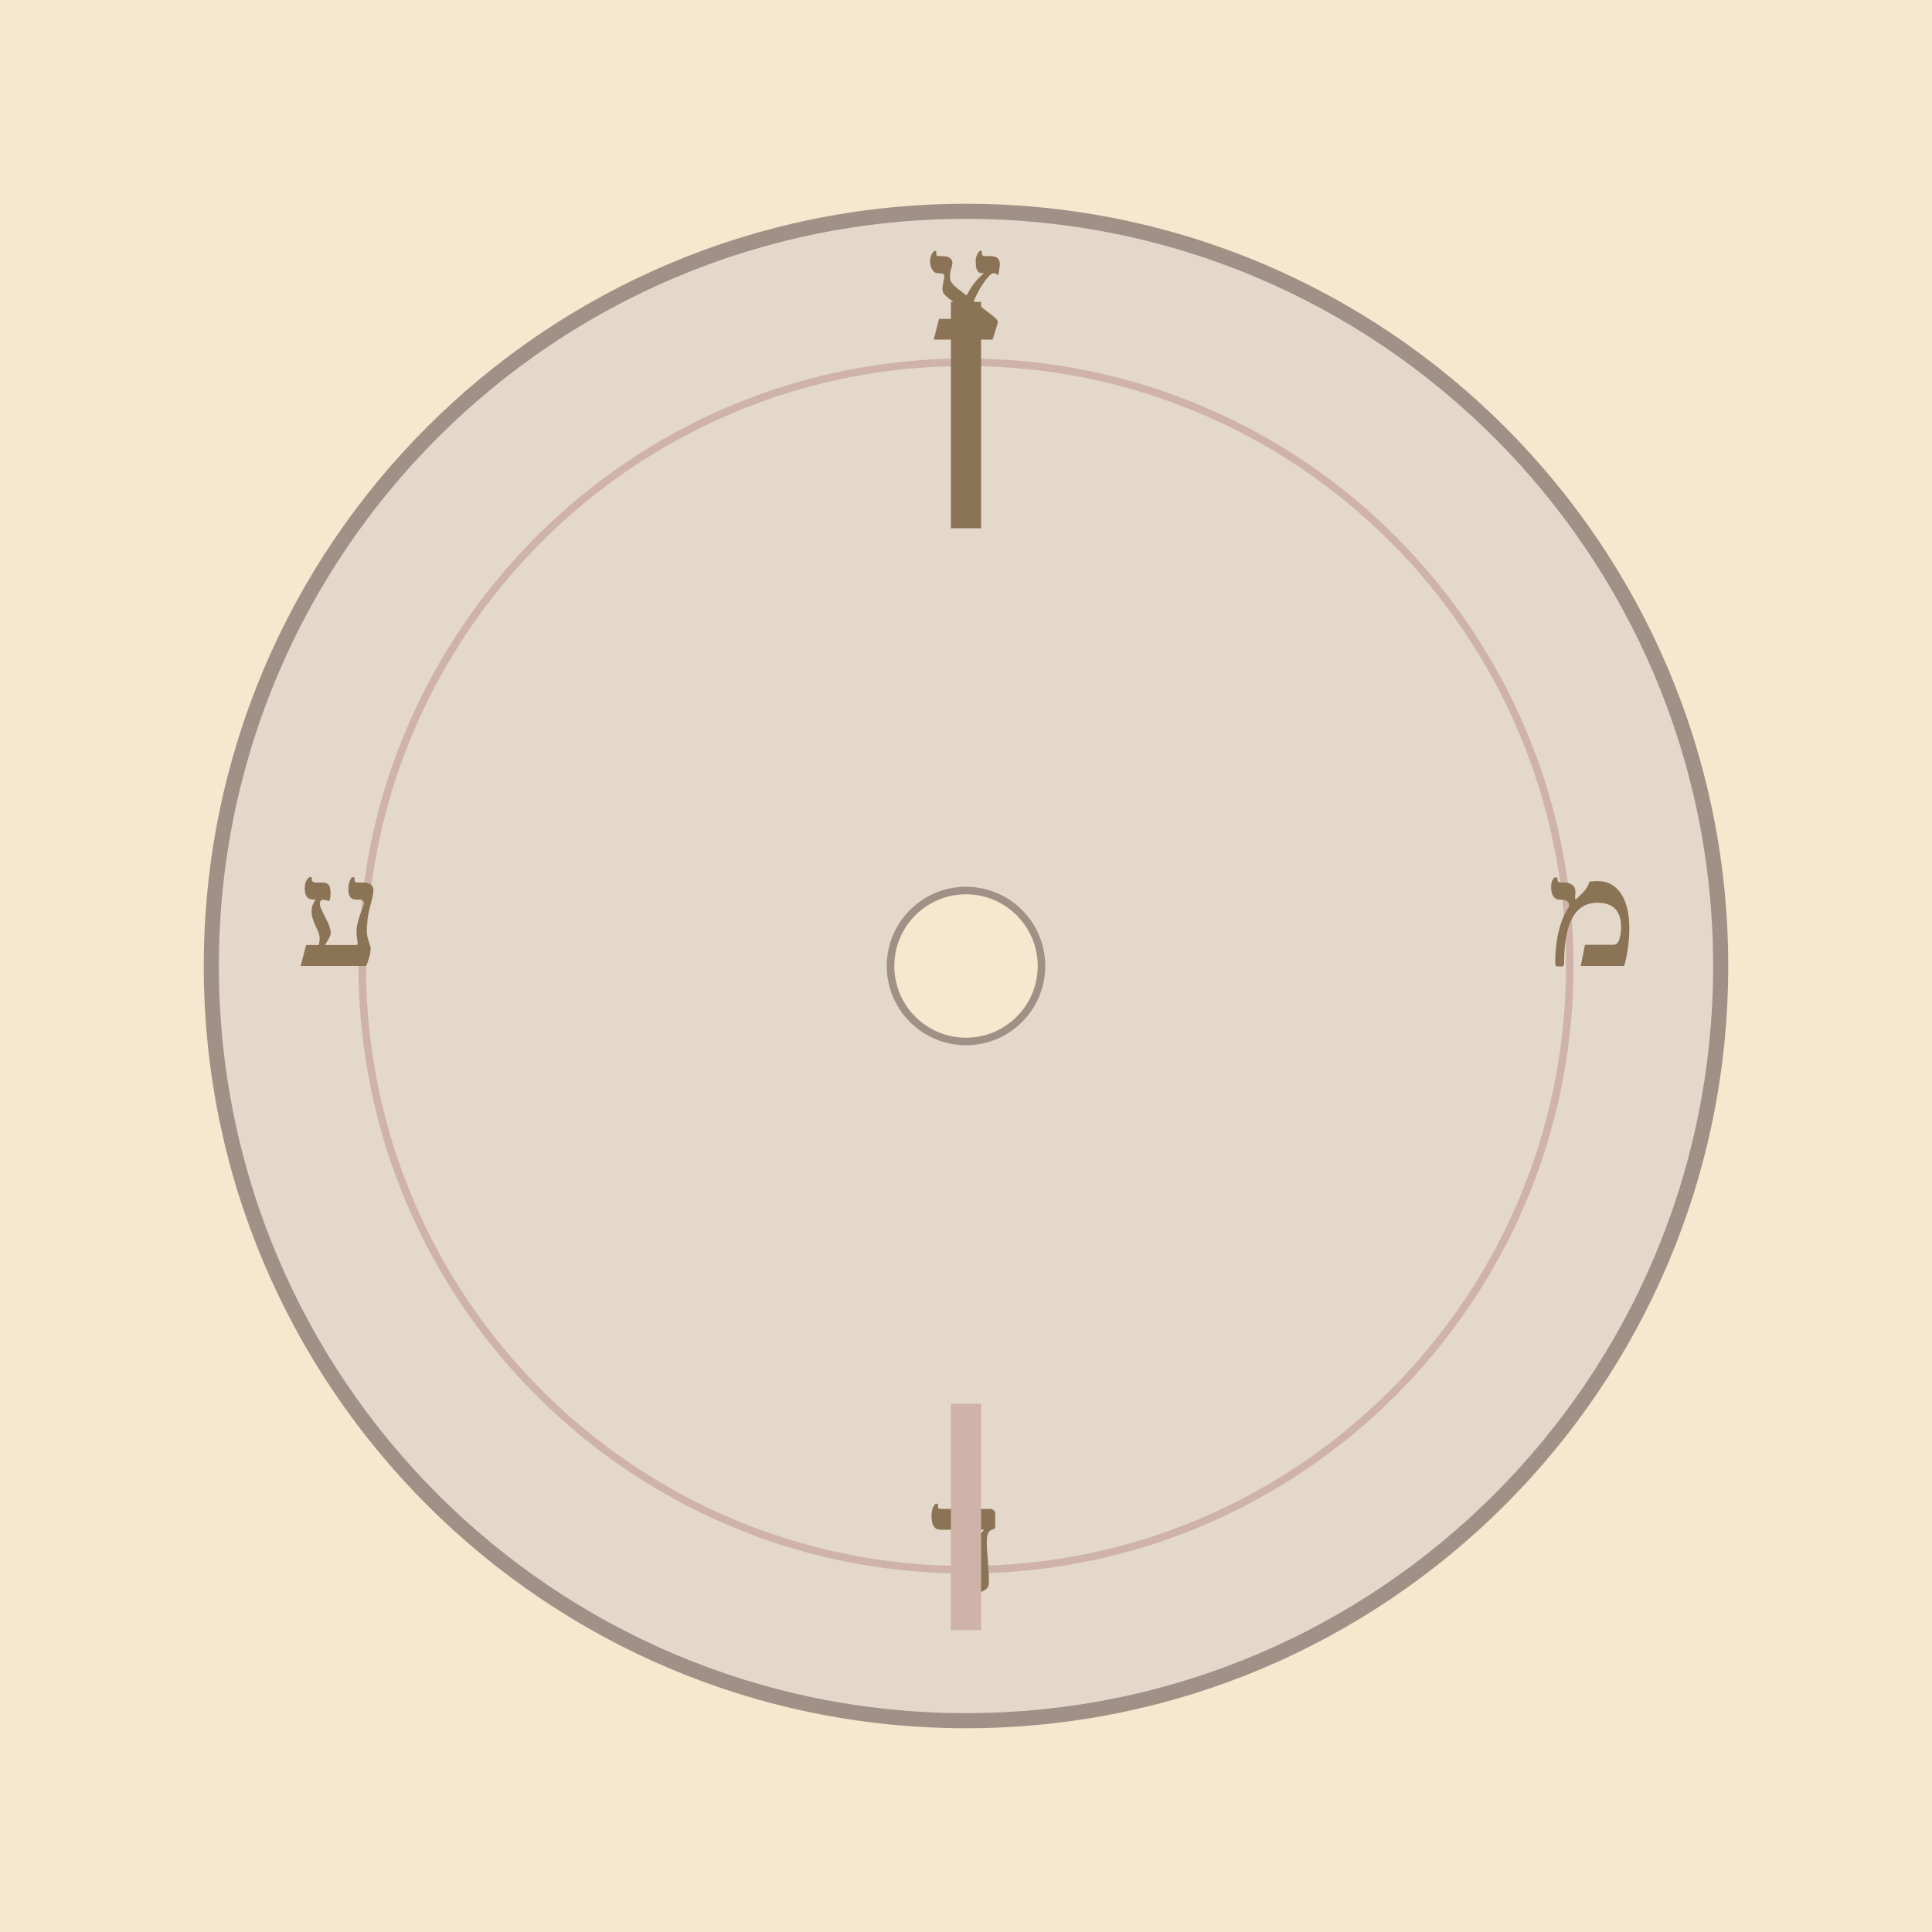
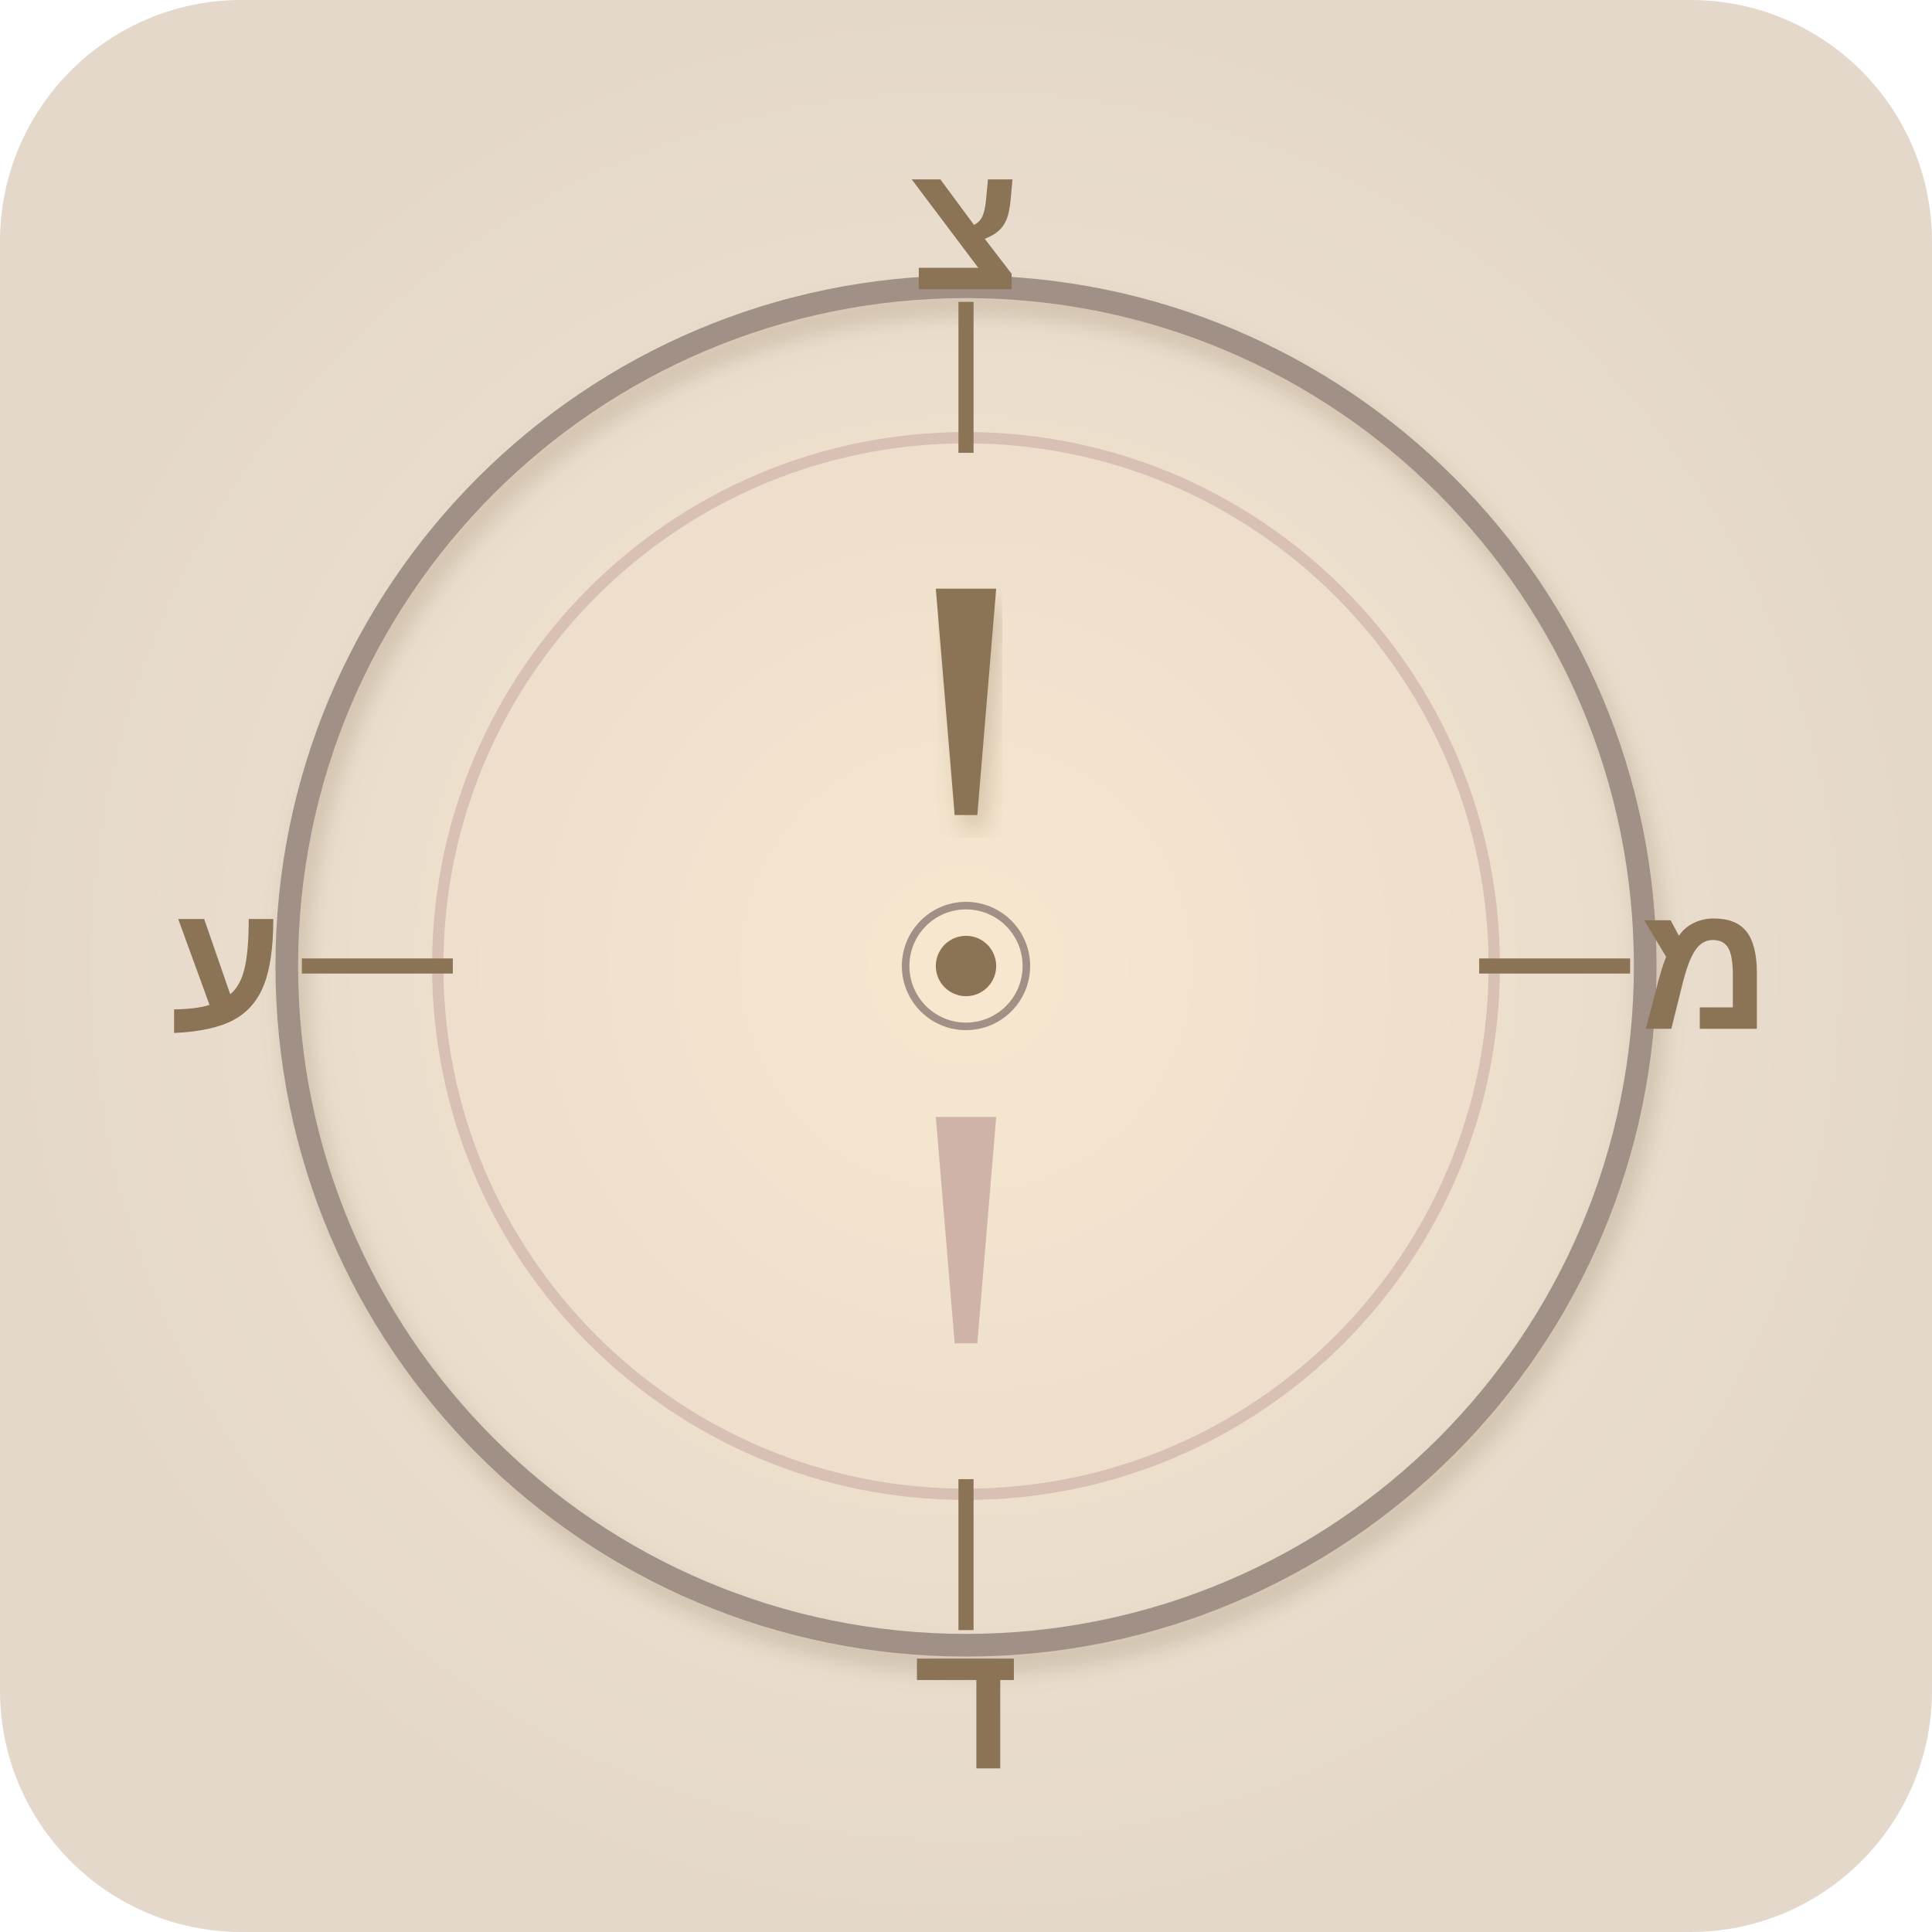
<svg xmlns="http://www.w3.org/2000/svg" width="512" height="512" viewBox="0 0 512 512">
-   <rect width="512" height="512" fill="#F7E7CE" />
-   <circle cx="256" cy="256" r="200" fill="#E4D8CB" stroke="#A09086" stroke-width="4" />
-   <circle cx="256" cy="256" r="160" fill="none" stroke="#CFB3A9" stroke-width="2" />
-   <text x="256" y="90" text-anchor="middle" fill="#8B7355" font-size="40" font-weight="bold">צ</text>
-   <text x="422" y="256" text-anchor="middle" fill="#8B7355" font-size="40" font-weight="bold">מ</text>
-   <text x="256" y="422" text-anchor="middle" fill="#8B7355" font-size="40" font-weight="bold">ד</text>
-   <text x="90" y="256" text-anchor="middle" fill="#8B7355" font-size="40" font-weight="bold">ע</text>
-   <circle cx="256" cy="256" r="20" fill="#F7E7CE" stroke="#A09086" stroke-width="2" />
-   <rect x="252" y="80" width="8" height="60" fill="#8B7355" />
-   <rect x="252" y="372" width="8" height="60" fill="#CFB3A9" />
+   <defs>
+     <radialGradient id="bg512" cx="50%" cy="50%" r="50%">
+       <stop offset="0%" style="stop-color:#F7E7CE" />
+       <stop offset="100%" style="stop-color:#E4D8CB" />
+     </radialGradient>
+     <filter id="shadow512">
+       <feDropShadow dx="2" dy="4" stdDeviation="3" flood-color="#8B7355" flood-opacity="0.3" />
+     </filter>
+   </defs>
+   <rect width="512" height="512" fill="url(#bg512)" rx="64" />
+   <circle cx="256" cy="256" r="180" fill="none" stroke="#A09086" stroke-width="6" filter="url(#shadow512)" />
+   <circle cx="256" cy="256" r="140" fill="none" stroke="#CFB3A9" stroke-width="3" opacity="0.7" />
+   <g stroke="#8B7355" stroke-width="4">
+     <line x1="256" y1="80" x2="256" y2="120" />
+     <line x1="256" y1="392" x2="256" y2="432" />
+     <line x1="392" y1="256" x2="432" y2="256" />
+     <line x1="80" y1="256" x2="120" y2="256" />
+   </g>
+   <g fill="#8B7355" font-family="Arial, sans-serif" font-size="48" font-weight="bold" text-anchor="middle">
+     <text x="256" y="60" dominant-baseline="central">צ</text>
+     <text x="452" y="256" dominant-baseline="central">מ</text>
+     <text x="256" y="452" dominant-baseline="central">ד</text>
+     <text x="60" y="256" dominant-baseline="central">ע</text>
+   </g>
+   <g transform="translate(256,256)">
+     <path d="M-8,-100 L8,-100 L3,-40 L-3,-40 Z" fill="#8B7355" filter="url(#shadow512)" />
+     <path d="M-8,40 L8,40 L3,100 L-3,100 Z" fill="#CFB3A9" />
+     <circle r="16" fill="#F7E7CE" stroke="#A09086" stroke-width="2" />
+     <circle r="8" fill="#8B7355" />
+   </g>
</svg>
